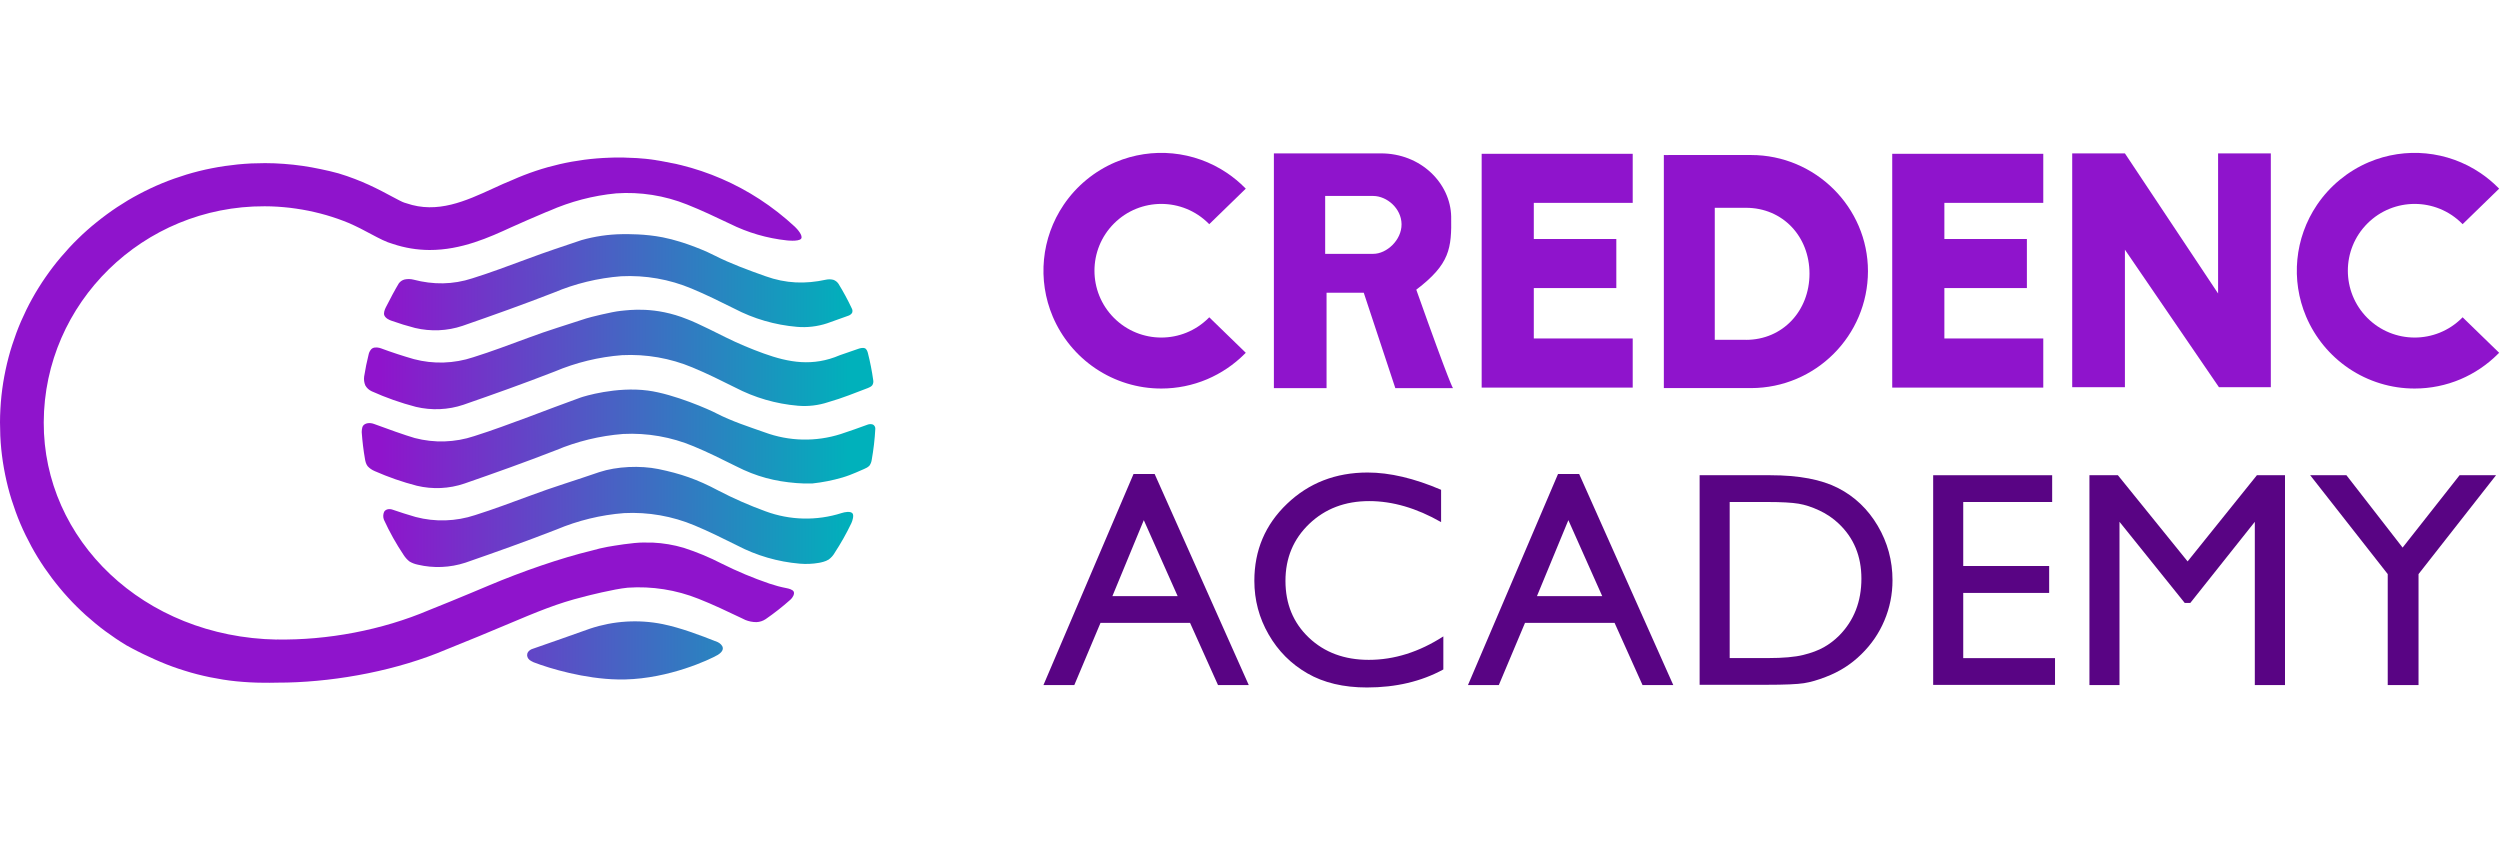
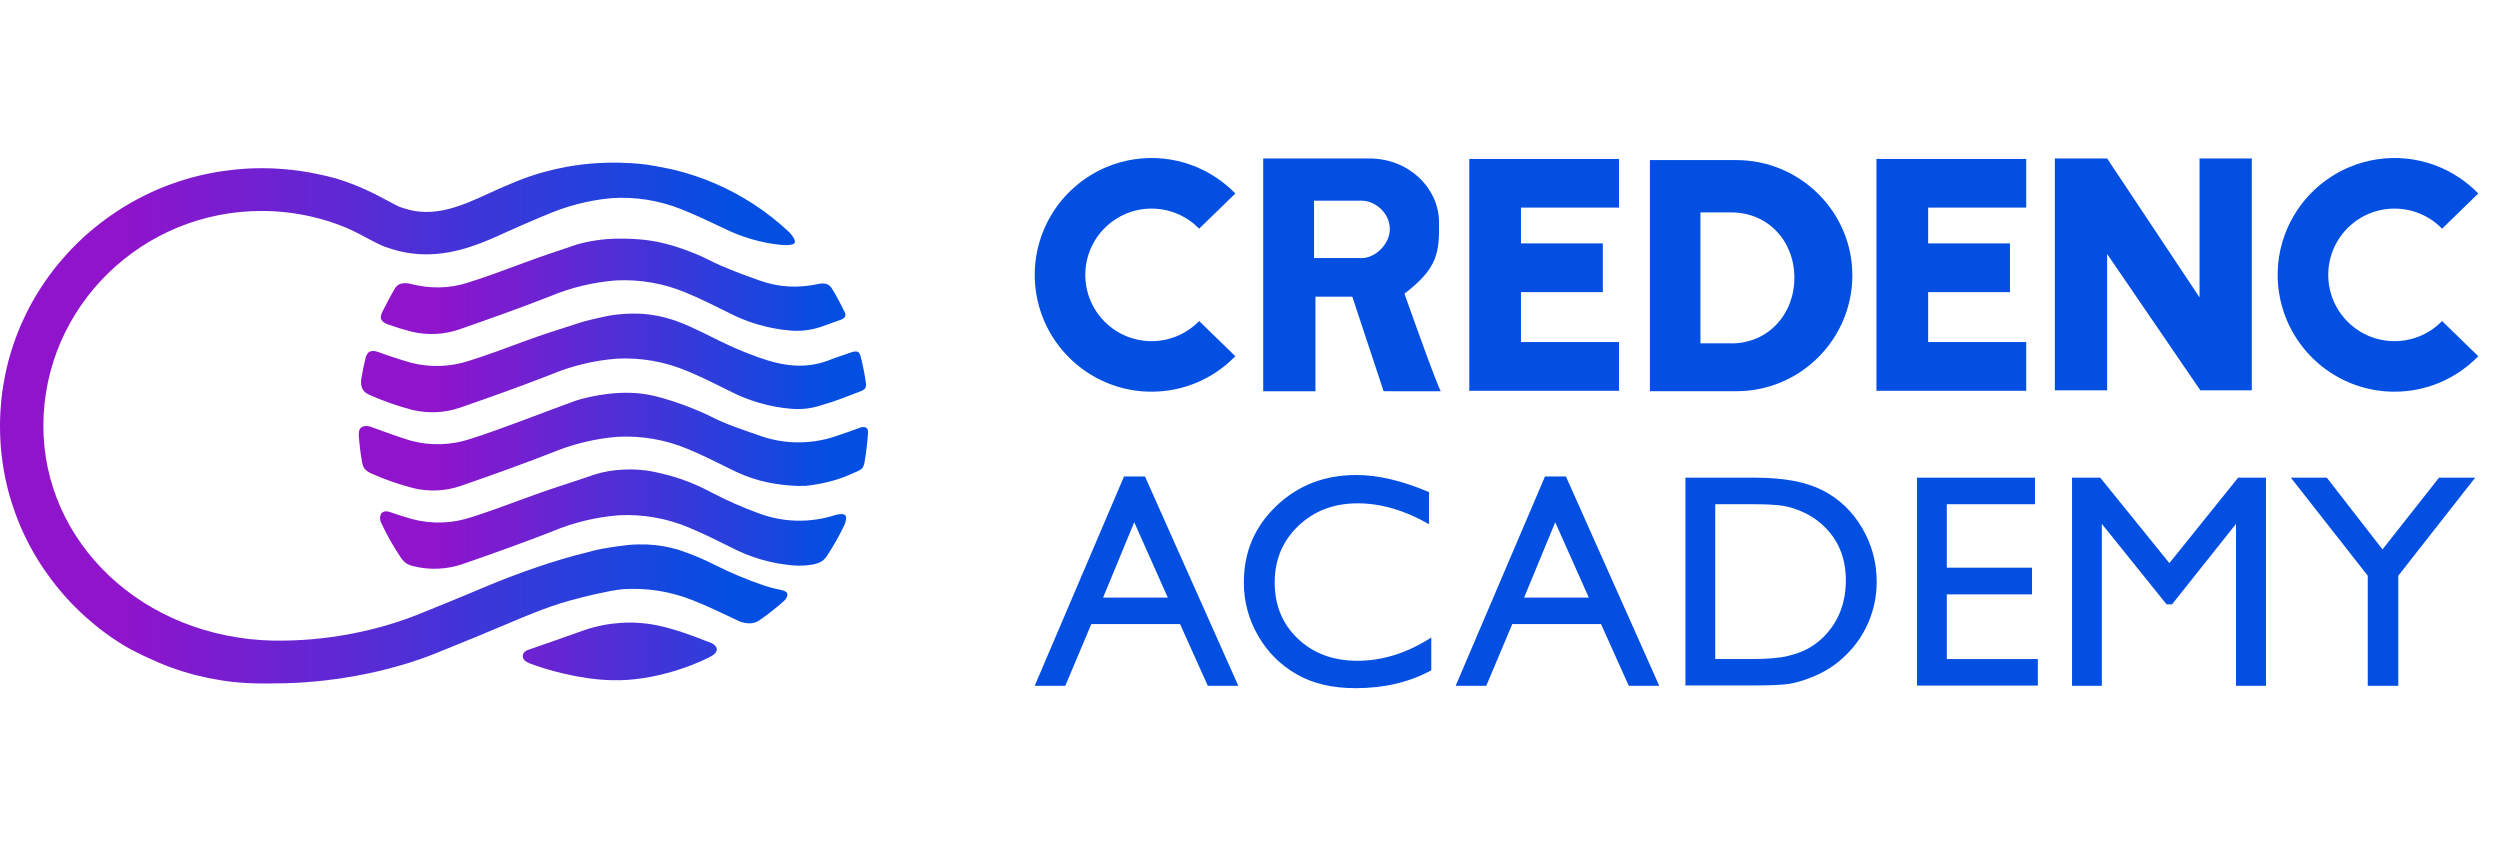
- <svg xmlns="http://www.w3.org/2000/svg" width="119" height="40" viewBox="0 0 119 40" fill="none">
-   <path d="M12.534 32.498C12.319 32.498 12.101 32.491 11.886 32.479C11.673 32.468 11.458 32.451 11.248 32.43C11.038 32.41 10.827 32.382 10.619 32.349C10.414 32.316 10.206 32.279 10 32.237C9.797 32.195 9.594 32.149 9.393 32.097C9.194 32.046 8.993 31.99 8.797 31.927C8.601 31.867 8.405 31.802 8.213 31.732C8.022 31.662 7.83 31.588 7.644 31.508C7.457 31.429 7.27 31.346 7.088 31.259C6.906 31.171 6.724 31.096 6.547 30.999C6.37 30.903 6.185 30.817 6.013 30.715C5.84 30.61 5.67 30.503 5.505 30.391C5.339 30.279 5.174 30.163 5.013 30.044C4.852 29.925 4.694 29.802 4.54 29.674C4.387 29.548 4.233 29.415 4.084 29.283C3.935 29.15 3.791 29.01 3.649 28.871C3.507 28.731 3.368 28.587 3.236 28.44C3.101 28.293 2.969 28.142 2.843 27.988C2.718 27.834 2.59 27.678 2.472 27.52C2.354 27.362 2.236 27.199 2.122 27.034C2.011 26.868 1.9 26.701 1.796 26.531C1.692 26.361 1.591 26.186 1.496 26.012C1.402 25.837 1.307 25.655 1.22 25.476C1.132 25.297 1.047 25.11 0.969 24.927C0.891 24.743 0.815 24.552 0.747 24.363C0.678 24.175 0.612 23.979 0.551 23.788C0.489 23.595 0.435 23.397 0.383 23.199C0.333 23.001 0.286 22.799 0.246 22.601C0.206 22.401 0.168 22.193 0.137 21.991C0.106 21.786 0.08 21.576 0.059 21.371C0.038 21.164 0.024 20.952 0.014 20.743C0.005 20.531 0 20.317 0 20.105C0 19.893 0.007 19.679 0.019 19.467C0.031 19.257 0.047 19.046 0.069 18.838C0.092 18.631 0.118 18.424 0.151 18.219C0.184 18.017 0.222 17.812 0.265 17.609C0.307 17.409 0.355 17.209 0.407 17.011C0.459 16.815 0.515 16.617 0.579 16.424C0.641 16.231 0.709 16.038 0.778 15.849C0.849 15.66 0.924 15.472 1.004 15.288C1.085 15.104 1.17 14.92 1.257 14.741C1.345 14.561 1.439 14.382 1.536 14.208C1.633 14.033 1.735 13.858 1.841 13.691C1.945 13.523 2.056 13.353 2.17 13.19C2.283 13.027 2.401 12.864 2.522 12.706C2.642 12.547 2.768 12.392 2.898 12.24C3.028 12.089 3.16 11.938 3.295 11.791C3.429 11.644 3.571 11.502 3.713 11.363C3.855 11.223 4.001 11.085 4.15 10.955C4.299 10.822 4.453 10.692 4.609 10.569C4.765 10.445 4.923 10.319 5.084 10.203C5.245 10.084 5.41 9.97 5.578 9.858C5.743 9.749 5.916 9.64 6.088 9.537C6.261 9.435 6.438 9.335 6.615 9.242C6.793 9.148 6.975 9.055 7.159 8.969C7.341 8.883 7.53 8.799 7.717 8.722C7.904 8.645 8.097 8.571 8.289 8.503C8.483 8.434 8.679 8.371 8.873 8.31C9.069 8.25 9.27 8.196 9.471 8.145C9.672 8.094 9.877 8.049 10.078 8.01C10.284 7.97 10.492 7.933 10.697 7.903C10.905 7.873 11.118 7.847 11.326 7.826C11.536 7.805 11.751 7.791 11.964 7.779C12.179 7.77 12.397 7.765 12.612 7.765C12.914 7.765 13.217 7.777 13.517 7.8C13.812 7.821 14.113 7.854 14.403 7.896C14.694 7.938 14.985 7.991 15.271 8.052C15.554 8.112 15.833 8.173 16.112 8.252C17.228 8.587 18.057 9.032 18.655 9.353C18.878 9.472 19.154 9.621 19.248 9.647L19.348 9.677C20.823 10.187 22.17 9.567 23.474 8.969C23.787 8.825 24.091 8.685 24.392 8.566C25.843 7.919 27.407 7.561 29 7.507C29.017 7.507 29.034 7.507 29.05 7.505C29.052 7.505 29.055 7.505 29.055 7.505C29.088 7.505 29.119 7.502 29.152 7.502C29.154 7.502 29.156 7.502 29.161 7.502C29.178 7.502 29.192 7.502 29.208 7.5H29.253C29.256 7.5 29.26 7.5 29.263 7.5C29.277 7.5 29.294 7.5 29.308 7.5C29.31 7.5 29.315 7.5 29.317 7.5C29.331 7.5 29.346 7.5 29.357 7.5C29.36 7.5 29.362 7.5 29.364 7.5C29.381 7.5 29.395 7.5 29.412 7.5H29.421C29.438 7.5 29.452 7.5 29.468 7.5C29.485 7.5 29.502 7.5 29.52 7.5H29.532C29.549 7.5 29.565 7.5 29.584 7.5H29.589C29.605 7.5 29.622 7.5 29.639 7.5C29.643 7.5 29.646 7.5 29.65 7.5C29.667 7.5 29.686 7.5 29.702 7.5H29.707C29.724 7.5 29.74 7.5 29.754 7.502C29.757 7.502 29.762 7.502 29.764 7.502C29.78 7.502 29.799 7.502 29.816 7.505C29.818 7.505 29.821 7.505 29.823 7.505C29.84 7.505 29.854 7.505 29.868 7.507C29.87 7.507 29.875 7.507 29.877 7.507C29.894 7.507 29.91 7.507 29.929 7.509C29.932 7.509 29.934 7.509 29.936 7.509C29.951 7.509 29.967 7.509 29.981 7.512C29.984 7.512 29.988 7.512 29.991 7.512C30.007 7.512 30.024 7.514 30.043 7.514C30.045 7.514 30.047 7.514 30.05 7.514C30.066 7.514 30.081 7.516 30.097 7.516C30.099 7.516 30.102 7.516 30.104 7.516C30.121 7.516 30.14 7.519 30.156 7.519C30.159 7.519 30.163 7.519 30.166 7.519C30.182 7.519 30.196 7.521 30.213 7.521C30.215 7.521 30.215 7.521 30.218 7.521C30.234 7.521 30.253 7.523 30.27 7.523H30.279C30.296 7.526 30.312 7.526 30.329 7.526H30.331C30.348 7.528 30.367 7.528 30.383 7.53H30.392C30.409 7.533 30.426 7.533 30.442 7.535C30.459 7.537 30.478 7.537 30.494 7.54C30.497 7.54 30.499 7.54 30.504 7.54C30.539 7.542 30.575 7.547 30.608 7.549H30.615C30.65 7.551 30.683 7.556 30.719 7.558H30.726C30.761 7.563 30.794 7.565 30.83 7.57C30.832 7.57 30.837 7.57 30.839 7.57C30.856 7.572 30.875 7.574 30.891 7.577H30.894C30.91 7.579 30.927 7.581 30.943 7.584C30.946 7.584 30.948 7.584 30.953 7.584C30.969 7.586 30.986 7.588 31.005 7.591H31.009C31.026 7.593 31.04 7.595 31.054 7.598C31.057 7.598 31.061 7.598 31.064 7.6L31.113 7.607H31.12C31.135 7.609 31.151 7.612 31.165 7.614C31.168 7.614 31.172 7.614 31.175 7.616L31.224 7.623C31.227 7.623 31.229 7.623 31.232 7.626C31.246 7.628 31.262 7.63 31.276 7.633C31.279 7.633 31.281 7.633 31.286 7.635C31.302 7.637 31.319 7.64 31.336 7.642C31.338 7.642 31.343 7.642 31.347 7.644C31.362 7.647 31.376 7.649 31.39 7.651C31.392 7.651 31.395 7.651 31.399 7.654C31.416 7.656 31.433 7.658 31.447 7.661C31.451 7.661 31.456 7.663 31.459 7.663C31.473 7.665 31.485 7.668 31.499 7.67C31.501 7.67 31.506 7.67 31.508 7.672C31.525 7.675 31.539 7.677 31.555 7.682C31.56 7.682 31.565 7.684 31.57 7.684L31.61 7.691C31.612 7.691 31.617 7.691 31.619 7.693C31.636 7.696 31.65 7.698 31.664 7.703C31.669 7.703 31.676 7.705 31.681 7.705L31.718 7.712C31.726 7.712 31.73 7.714 31.737 7.714C31.749 7.717 31.761 7.719 31.775 7.721L31.794 7.726C31.806 7.728 31.818 7.73 31.832 7.733L31.851 7.737C31.863 7.74 31.875 7.742 31.884 7.744C31.891 7.747 31.898 7.747 31.903 7.749L31.936 7.756C31.945 7.758 31.955 7.761 31.962 7.761C31.971 7.763 31.979 7.763 31.988 7.765C31.995 7.768 32.002 7.768 32.012 7.77C32.019 7.772 32.028 7.772 32.038 7.775C32.049 7.777 32.064 7.779 32.075 7.782C32.083 7.784 32.087 7.784 32.094 7.786C32.104 7.789 32.111 7.791 32.12 7.791C32.125 7.793 32.13 7.793 32.135 7.793L32.187 7.805C32.191 7.805 32.196 7.807 32.198 7.807C32.231 7.814 32.262 7.821 32.295 7.831C32.298 7.831 32.3 7.833 32.302 7.833C32.335 7.84 32.368 7.849 32.404 7.856H32.406C33.739 8.184 35.006 8.734 36.153 9.479C36.75 9.868 37.313 10.308 37.835 10.792C37.942 10.892 38.239 11.22 38.133 11.363C38.074 11.439 37.887 11.458 37.724 11.458C37.597 11.458 37.486 11.446 37.462 11.444C36.514 11.344 35.592 11.074 34.741 10.65C34.075 10.333 33.385 10.005 32.699 9.733C31.633 9.307 30.482 9.125 29.334 9.204C28.23 9.309 27.15 9.593 26.138 10.04C26.091 10.059 26.041 10.08 25.994 10.096C25.45 10.326 24.718 10.643 24.347 10.813C23.297 11.295 21.967 11.905 20.445 11.9C19.851 11.898 19.263 11.8 18.703 11.612C18.381 11.525 18.06 11.353 17.66 11.141C17.504 11.057 17.336 10.967 17.152 10.874C16.982 10.792 16.798 10.699 16.623 10.624C16.445 10.55 16.266 10.482 16.084 10.417C15.902 10.354 15.717 10.294 15.531 10.24C15.344 10.187 15.155 10.136 14.966 10.094C14.777 10.049 14.581 10.01 14.389 9.977C14.195 9.945 13.997 9.914 13.801 9.891C13.602 9.868 13.401 9.851 13.203 9.838C13.002 9.826 12.799 9.819 12.595 9.819C6.819 9.798 2.101 14.412 2.082 20.103C2.063 25.693 6.816 30.328 13.184 30.444V30.44C15.576 30.479 18.173 30 20.435 29.036L21.416 28.64C22.123 28.351 22.725 28.098 23.257 27.874C24.857 27.199 26.701 26.561 28.164 26.209C28.412 26.137 28.665 26.077 28.918 26.03C29.223 25.979 30.107 25.823 30.66 25.823C30.721 25.823 30.778 25.825 30.832 25.828C30.913 25.825 30.993 25.825 31.076 25.828C31.574 25.851 32.068 25.935 32.548 26.077C33.167 26.277 33.77 26.528 34.349 26.826C35.084 27.194 35.843 27.513 36.623 27.779C36.888 27.869 37.159 27.942 37.434 27.995C37.533 28.014 37.729 28.058 37.781 28.163C37.835 28.277 37.724 28.459 37.627 28.542C37.254 28.875 36.859 29.185 36.448 29.469C36.316 29.557 36.162 29.609 36.004 29.613C35.824 29.613 35.647 29.578 35.481 29.511C35.422 29.485 35.358 29.453 35.292 29.42C34.626 29.103 33.935 28.773 33.25 28.503C32.184 28.077 31.033 27.895 29.884 27.974C29.22 28.035 27.901 28.375 27.901 28.375C27.878 28.382 27.854 28.389 27.831 28.396C27.812 28.4 27.793 28.405 27.771 28.41C26.535 28.715 25.597 29.11 24.075 29.751C23.307 30.074 22.397 30.456 21.241 30.917C18.944 31.895 16.145 32.43 13.666 32.489C13.595 32.493 13.448 32.496 13.283 32.493C12.99 32.505 12.626 32.498 12.534 32.498Z" fill="#8F14CC" />
-   <path d="M25.402 31.525C25.397 31.522 25.305 31.476 25.286 31.466C25.062 31.357 24.986 31.057 25.3 30.903C26.149 30.614 27.262 30.212 28.087 29.923C29.203 29.55 30.398 29.476 31.552 29.709C32.381 29.881 33.27 30.209 34.171 30.568C34.206 30.582 34.684 30.845 34.171 31.171C33.759 31.41 31.852 32.293 29.756 32.342C29.642 32.344 29.526 32.344 29.41 32.342C27.834 32.314 26.184 31.827 25.402 31.525ZM19.886 26.878C19.744 26.849 19.609 26.798 19.488 26.724C19.38 26.638 19.288 26.535 19.214 26.419C18.857 25.886 18.543 25.325 18.276 24.742C18.229 24.621 18.231 24.486 18.283 24.365C18.356 24.233 18.534 24.207 18.68 24.258C19.042 24.384 19.413 24.5 19.784 24.608C20.715 24.854 21.701 24.822 22.615 24.519C23.488 24.244 24.35 23.918 25.213 23.602C26.326 23.183 27.413 22.859 28.526 22.473C29.368 22.195 30.479 22.154 31.337 22.326C32.381 22.542 33.185 22.812 34.187 23.348C34.915 23.727 35.669 24.058 36.444 24.34C37.607 24.77 38.883 24.798 40.063 24.421C40.2 24.377 40.474 24.319 40.576 24.433C40.658 24.526 40.581 24.784 40.524 24.905C40.292 25.392 40.027 25.86 39.732 26.312C39.661 26.44 39.562 26.549 39.444 26.635C39.292 26.733 39.07 26.775 38.983 26.791C38.683 26.843 38.375 26.857 38.07 26.831C37.026 26.742 36.01 26.447 35.085 25.962C34.426 25.634 33.738 25.292 33.06 25.01C32.001 24.566 30.852 24.365 29.704 24.424C28.597 24.51 27.513 24.775 26.494 25.203C25.052 25.765 23.603 26.281 22.152 26.784C21.422 27.022 20.635 27.057 19.886 26.878ZM19.843 23.122C19.155 22.945 18.484 22.71 17.834 22.424C17.706 22.37 17.59 22.291 17.498 22.189C17.413 22.081 17.385 21.923 17.375 21.86C17.3 21.439 17.25 21.015 17.219 20.589C17.217 20.566 17.217 20.356 17.283 20.265C17.385 20.13 17.605 20.107 17.801 20.179C18.404 20.403 19.302 20.724 19.741 20.85C20.673 21.096 21.658 21.064 22.573 20.759C23.445 20.486 24.308 20.158 25.17 19.842C25.988 19.534 26.801 19.225 27.626 18.927C27.787 18.868 29.33 18.391 30.84 18.591C32.091 18.757 33.785 19.506 34.111 19.681C34.854 20.061 35.634 20.31 36.399 20.58C37.562 21.01 38.836 21.038 40.018 20.661C40.45 20.519 40.883 20.366 41.32 20.205C41.396 20.182 41.479 20.182 41.554 20.209C41.625 20.249 41.668 20.326 41.665 20.407C41.639 20.906 41.58 21.404 41.493 21.895C41.479 21.993 41.443 22.084 41.386 22.165C41.316 22.235 41.23 22.286 41.138 22.321C41.008 22.368 40.583 22.587 40.101 22.729C39.633 22.866 39.153 22.961 38.668 23.013C38.413 23.022 38.16 23.015 37.905 22.994C36.891 22.913 36.01 22.691 35.04 22.195C34.381 21.867 33.696 21.525 33.015 21.243C31.956 20.799 30.807 20.598 29.659 20.657C28.552 20.743 27.47 21.008 26.449 21.436C25.007 21.998 23.558 22.514 22.107 23.017C21.377 23.266 20.592 23.301 19.843 23.122ZM19.798 19.367C19.077 19.18 18.373 18.931 17.695 18.626C17.564 18.566 17.456 18.468 17.387 18.342C17.333 18.21 17.314 18.065 17.333 17.925C17.39 17.565 17.463 17.199 17.555 16.836C17.572 16.775 17.631 16.629 17.739 16.573C17.862 16.51 18.044 16.547 18.132 16.58C18.647 16.771 19.172 16.943 19.699 17.094C20.63 17.341 21.616 17.309 22.53 17.004C23.402 16.731 24.265 16.403 25.128 16.086C26.078 15.728 26.967 15.469 27.905 15.157C28.056 15.106 29.132 14.838 29.536 14.799C29.954 14.757 31.188 14.575 32.719 15.197C33.171 15.362 34.4 15.986 34.556 16.063C35.14 16.352 35.742 16.605 36.357 16.827C37.55 17.257 38.692 17.46 39.975 16.908C40.261 16.813 40.545 16.715 40.838 16.61C40.902 16.587 41.06 16.533 41.169 16.578C41.254 16.612 41.297 16.745 41.311 16.801C41.42 17.229 41.505 17.662 41.566 18.1C41.58 18.179 41.566 18.263 41.524 18.333C41.479 18.401 41.365 18.449 41.318 18.468C40.706 18.698 40.131 18.941 39.415 19.145C38.954 19.297 38.465 19.355 37.981 19.313C36.936 19.225 35.92 18.929 34.993 18.445C34.334 18.116 33.648 17.774 32.965 17.492C31.906 17.048 30.758 16.848 29.609 16.906C28.503 16.992 27.42 17.255 26.399 17.686C24.958 18.247 23.509 18.764 22.058 19.267C21.334 19.511 20.547 19.544 19.798 19.367ZM19.756 15.611C19.38 15.514 19.004 15.399 18.626 15.264C18.541 15.234 18.356 15.157 18.295 15.013C18.248 14.906 18.311 14.736 18.366 14.629C18.545 14.268 18.829 13.742 18.983 13.49C19.051 13.397 19.15 13.33 19.264 13.302C19.403 13.274 19.545 13.276 19.682 13.311C20.625 13.558 21.556 13.553 22.485 13.248C23.358 12.976 24.22 12.648 25.083 12.331C25.991 11.991 26.801 11.726 27.678 11.43C28.307 11.251 28.957 11.155 29.611 11.146C29.869 11.143 30.703 11.13 31.547 11.297C32.644 11.514 33.767 12.028 34.026 12.168C34.769 12.547 35.669 12.876 36.432 13.146C37.42 13.502 38.34 13.525 39.318 13.313C39.434 13.288 39.555 13.29 39.671 13.32C39.767 13.355 39.85 13.418 39.909 13.504C40.143 13.884 40.356 14.277 40.545 14.68C40.583 14.745 40.588 14.824 40.559 14.894C40.519 14.952 40.465 14.997 40.398 15.022C40.06 15.143 39.715 15.267 39.37 15.39C38.91 15.541 38.42 15.6 37.936 15.558C36.891 15.469 35.875 15.174 34.951 14.689C34.291 14.361 33.603 14.019 32.923 13.737C31.864 13.292 30.715 13.092 29.567 13.15C28.46 13.236 27.375 13.5 26.357 13.93C24.915 14.491 23.466 15.008 22.015 15.511C21.289 15.756 20.505 15.788 19.756 15.611Z" fill="url(#paint0_linear_8210_40700)" />
-   <path d="M55.278 18.494C54.161 18.496 53.07 18.161 52.143 17.536C51.242 16.927 50.536 16.069 50.111 15.069C49.372 13.324 49.567 11.323 50.629 9.752C51.237 8.852 52.095 8.146 53.096 7.72C54.843 6.981 56.842 7.176 58.413 8.238C58.71 8.44 58.988 8.669 59.242 8.923C59.259 8.939 59.278 8.958 59.299 8.98L57.559 10.672C57.55 10.66 57.538 10.651 57.528 10.639C56.285 9.396 54.272 9.396 53.029 10.636C51.786 11.877 51.786 13.892 53.027 15.135C54.27 16.378 56.283 16.378 57.526 15.138L57.528 15.135C57.54 15.126 57.55 15.114 57.559 15.102L59.299 16.792C59.278 16.813 59.259 16.832 59.242 16.849C58.731 17.36 58.125 17.769 57.459 18.052C56.77 18.344 56.026 18.494 55.278 18.494Z" fill="#8F14CC" />
-   <path d="M60.637 7.301H65.723C67.634 7.296 69.043 8.724 69.076 10.307C69.1 11.824 69.017 12.57 67.415 13.789C69.079 18.474 69.162 18.474 69.162 18.474C69.162 18.474 68.858 18.481 66.624 18.474C66.578 18.474 66.417 18.474 66.417 18.474L64.915 13.934H63.144V18.172C63.142 18.257 63.144 18.476 63.144 18.476C63.144 18.476 62.921 18.474 62.84 18.476H60.637V7.301ZM65.369 12.083C66.006 12.083 66.721 11.427 66.714 10.673C66.707 9.918 66.017 9.333 65.369 9.328H63.078V12.083H65.369Z" fill="#8F14CC" />
-   <path d="M70.527 7.32H77.717V9.657H73.009V11.377C76.707 11.38 76.937 11.377 76.937 11.377V13.713H73.009V16.112H77.717V18.45H70.527V7.32Z" fill="#8F14CC" />
-   <path d="M79.199 7.681C79.199 7.614 79.199 7.379 79.199 7.379C79.199 7.379 79.392 7.384 79.484 7.379H83.351C86.41 7.379 88.915 9.867 88.915 12.909C88.91 15.98 86.422 18.468 83.351 18.473H79.484C79.415 18.471 79.199 18.473 79.199 18.473C79.199 18.473 79.199 18.264 79.199 18.171V7.681ZM83.106 16.177C84.86 16.177 86.132 14.796 86.132 13.026C86.132 11.258 84.863 9.891 83.106 9.891H81.623V16.175H83.106V16.177Z" fill="#8F14CC" />
-   <path d="M114.938 18.494C113.821 18.496 112.73 18.161 111.803 17.536C110.902 16.927 110.196 16.069 109.771 15.069C109.032 13.324 109.227 11.323 110.289 9.752C110.898 8.852 111.756 8.146 112.756 7.72C114.503 6.981 116.502 7.176 118.073 8.238C118.37 8.44 118.648 8.669 118.902 8.923C118.919 8.939 118.938 8.958 118.959 8.98L117.219 10.672C117.21 10.66 117.198 10.651 117.189 10.639C115.946 9.396 113.933 9.396 112.69 10.636C111.447 11.877 111.447 13.892 112.687 15.135C113.928 16.378 115.943 16.378 117.186 15.138L117.189 15.135C117.198 15.123 117.21 15.114 117.219 15.102L118.959 16.792C118.938 16.813 118.919 16.832 118.902 16.849C118.391 17.36 117.785 17.769 117.12 18.052C116.43 18.344 115.687 18.494 114.938 18.494Z" fill="#8F14CC" />
-   <path d="M90.07 7.32H97.26V9.657H92.552V11.377C96.25 11.38 96.48 11.377 96.48 11.377V13.713H92.552V16.112H97.26V18.45H90.07V7.32Z" fill="#8F14CC" />
-   <path d="M101.146 11.885V18.431H98.637V7.301H101.146L105.581 13.97V7.301H108.091V18.431H105.622L101.146 11.885Z" fill="#8F14CC" />
-   <path d="M53.956 22.562H54.961L59.441 32.609H57.977L56.646 29.647H52.385L51.137 32.609H49.668L53.956 22.562ZM56.056 28.376L54.445 24.759L52.95 28.376H56.056Z" fill="#590484" />
-   <path d="M68.703 30.292V31.866C67.655 32.438 66.442 32.724 65.069 32.724C63.954 32.724 63.008 32.5 62.231 32.051C61.454 31.604 60.838 30.986 60.387 30.2C59.933 29.413 59.707 28.562 59.707 27.647C59.707 26.193 60.225 24.971 61.264 23.98C62.3 22.989 63.579 22.492 65.1 22.492C66.148 22.492 67.315 22.765 68.596 23.314V24.852C67.426 24.184 66.286 23.852 65.171 23.852C64.028 23.852 63.077 24.213 62.321 24.935C61.566 25.658 61.188 26.561 61.188 27.649C61.188 28.745 61.558 29.646 62.302 30.352C63.046 31.058 63.997 31.409 65.154 31.409C66.366 31.409 67.55 31.036 68.703 30.292Z" fill="#590484" />
-   <path d="M74.162 22.562H75.168L79.648 32.609H78.184L76.853 29.647H72.591L71.344 32.609H69.875L74.162 22.562ZM76.266 28.376L74.654 24.759L73.159 28.376H76.266Z" fill="#590484" />
-   <path d="M80.902 32.596V22.621H84.27C85.629 22.621 86.704 22.826 87.495 23.232C88.287 23.638 88.916 24.24 89.382 25.031C89.848 25.823 90.083 26.685 90.083 27.619C90.083 28.287 89.955 28.926 89.698 29.535C89.442 30.146 89.073 30.68 88.598 31.144C88.113 31.622 87.547 31.98 86.903 32.223C86.528 32.37 86.181 32.47 85.867 32.52C85.553 32.57 84.952 32.596 84.066 32.596H80.902ZM84.12 23.895H82.333V31.324H84.163C84.879 31.324 85.435 31.274 85.829 31.177C86.226 31.08 86.554 30.956 86.82 30.806C87.084 30.657 87.326 30.471 87.545 30.253C88.251 29.537 88.603 28.634 88.603 27.543C88.603 26.471 88.239 25.597 87.517 24.919C87.25 24.667 86.944 24.458 86.597 24.297C86.252 24.135 85.924 24.028 85.613 23.976C85.302 23.924 84.807 23.895 84.12 23.895Z" fill="#590484" />
-   <path d="M92.019 22.621H97.683V23.895H93.45V26.942H97.54V28.223H93.45V31.327H97.819V32.601H92.019V22.621Z" fill="#590484" />
-   <path d="M107.428 22.621H108.766V32.61H107.329V24.838L104.258 28.701H103.994L100.888 24.838V32.61H99.457V22.621H100.812L104.13 26.723L107.428 22.621Z" fill="#590484" />
-   <path d="M117.076 22.621H118.811L115.122 27.327V32.61H113.656V27.327L109.965 22.621H111.69L114.364 26.065L117.076 22.621Z" fill="#590484" />
+ <svg xmlns="http://www.w3.org/2000/svg" width="108" height="37" viewBox="0 0 108 37" fill="none">
+   <path d="M11.28 29.526C11.087 29.526 10.891 29.519 10.697 29.509C10.506 29.498 10.312 29.484 10.123 29.465C9.934 29.446 9.745 29.421 9.557 29.391C9.372 29.362 9.185 29.328 9 29.291C8.817 29.253 8.634 29.211 8.453 29.165C8.275 29.119 8.094 29.069 7.917 29.012C7.741 28.958 7.564 28.899 7.392 28.836C7.22 28.773 7.047 28.706 6.879 28.635C6.711 28.564 6.543 28.488 6.379 28.411C6.216 28.331 6.052 28.264 5.892 28.176C5.733 28.09 5.567 28.013 5.412 27.92C5.256 27.826 5.103 27.73 4.954 27.629C4.805 27.529 4.656 27.424 4.512 27.317C4.367 27.21 4.225 27.099 4.086 26.984C3.948 26.871 3.81 26.751 3.676 26.632C3.542 26.512 3.412 26.387 3.284 26.261C3.157 26.135 3.031 26.005 2.912 25.873C2.791 25.741 2.672 25.605 2.559 25.467C2.446 25.328 2.331 25.188 2.225 25.046C2.119 24.903 2.012 24.756 1.91 24.608C1.81 24.459 1.71 24.308 1.617 24.155C1.523 24.002 1.432 23.845 1.347 23.688C1.261 23.531 1.176 23.367 1.098 23.206C1.019 23.044 0.942 22.877 0.872 22.711C0.802 22.546 0.734 22.374 0.672 22.204C0.61 22.035 0.551 21.858 0.496 21.687C0.44 21.513 0.391 21.335 0.345 21.157C0.3 20.978 0.257 20.796 0.221 20.618C0.185 20.438 0.151 20.251 0.123 20.069C0.096 19.885 0.072 19.696 0.053 19.512C0.034 19.325 0.021 19.134 0.013 18.946C0.004 18.755 0 18.562 0 18.372C0 18.181 0.006 17.988 0.017 17.798C0.028 17.609 0.043 17.418 0.062 17.232C0.083 17.045 0.106 16.859 0.136 16.674C0.166 16.492 0.2 16.308 0.238 16.125C0.277 15.945 0.319 15.765 0.366 15.587C0.413 15.411 0.464 15.233 0.521 15.059C0.576 14.885 0.638 14.711 0.7 14.541C0.764 14.372 0.832 14.202 0.904 14.036C0.976 13.871 1.053 13.705 1.132 13.544C1.21 13.383 1.295 13.221 1.383 13.064C1.47 12.907 1.561 12.75 1.657 12.599C1.751 12.448 1.851 12.295 1.953 12.149C2.055 12.002 2.161 11.855 2.27 11.713C2.378 11.57 2.491 11.43 2.608 11.293C2.725 11.157 2.844 11.021 2.965 10.889C3.087 10.757 3.214 10.629 3.342 10.504C3.469 10.378 3.601 10.254 3.735 10.137C3.869 10.018 4.008 9.9 4.148 9.789C4.288 9.678 4.431 9.565 4.576 9.46C4.72 9.353 4.869 9.251 5.02 9.15C5.169 9.051 5.324 8.953 5.48 8.861C5.635 8.769 5.794 8.679 5.954 8.595C6.113 8.511 6.277 8.427 6.443 8.35C6.607 8.272 6.777 8.197 6.945 8.127C7.113 8.058 7.288 7.991 7.46 7.93C7.634 7.868 7.811 7.811 7.985 7.757C8.162 7.702 8.343 7.654 8.524 7.608C8.704 7.562 8.889 7.522 9.07 7.486C9.255 7.451 9.443 7.417 9.628 7.39C9.815 7.363 10.006 7.34 10.193 7.321C10.383 7.302 10.576 7.289 10.768 7.279C10.961 7.27 11.157 7.266 11.351 7.266C11.623 7.266 11.895 7.277 12.165 7.298C12.431 7.317 12.701 7.346 12.963 7.384C13.225 7.421 13.486 7.469 13.744 7.524C13.999 7.578 14.25 7.633 14.501 7.704C15.505 8.006 16.252 8.406 16.79 8.695C16.99 8.802 17.239 8.936 17.324 8.959L17.413 8.987C18.74 9.445 19.953 8.888 21.127 8.35C21.408 8.22 21.682 8.094 21.952 7.987C23.259 7.405 24.667 7.082 26.1 7.034C26.115 7.034 26.13 7.034 26.145 7.032C26.147 7.032 26.149 7.032 26.149 7.032C26.179 7.032 26.207 7.029 26.236 7.029C26.239 7.029 26.241 7.029 26.245 7.029C26.26 7.029 26.273 7.029 26.288 7.027H26.328C26.33 7.027 26.334 7.027 26.337 7.027C26.349 7.027 26.364 7.027 26.377 7.027C26.379 7.027 26.383 7.027 26.385 7.027C26.398 7.027 26.411 7.027 26.422 7.027C26.424 7.027 26.426 7.027 26.428 7.027C26.443 7.027 26.456 7.027 26.471 7.027H26.479C26.494 7.027 26.507 7.027 26.522 7.027C26.537 7.027 26.551 7.027 26.568 7.027H26.579C26.594 7.027 26.609 7.027 26.626 7.027H26.63C26.645 7.027 26.66 7.027 26.675 7.027C26.679 7.027 26.681 7.027 26.685 7.027C26.7 7.027 26.717 7.027 26.732 7.027H26.736C26.751 7.027 26.766 7.027 26.779 7.029C26.781 7.029 26.785 7.029 26.788 7.029C26.802 7.029 26.819 7.029 26.834 7.032C26.836 7.032 26.838 7.032 26.841 7.032C26.855 7.032 26.868 7.032 26.881 7.034C26.883 7.034 26.887 7.034 26.89 7.034C26.904 7.034 26.919 7.034 26.936 7.036C26.939 7.036 26.941 7.036 26.943 7.036C26.956 7.036 26.97 7.036 26.983 7.038C26.985 7.038 26.99 7.038 26.992 7.038C27.007 7.038 27.021 7.04 27.038 7.04C27.041 7.04 27.043 7.04 27.045 7.04C27.06 7.04 27.073 7.042 27.087 7.042C27.09 7.042 27.092 7.042 27.094 7.042C27.109 7.042 27.126 7.044 27.141 7.044C27.143 7.044 27.147 7.044 27.149 7.044C27.164 7.044 27.177 7.046 27.192 7.046C27.194 7.046 27.194 7.046 27.196 7.046C27.211 7.046 27.228 7.048 27.243 7.048H27.251C27.266 7.05 27.281 7.05 27.296 7.05H27.298C27.313 7.052 27.33 7.052 27.345 7.055H27.353C27.368 7.057 27.383 7.057 27.398 7.059C27.413 7.061 27.43 7.061 27.445 7.063C27.447 7.063 27.449 7.063 27.453 7.063C27.485 7.065 27.517 7.069 27.547 7.071H27.553C27.585 7.073 27.615 7.078 27.647 7.08H27.653C27.685 7.084 27.715 7.086 27.747 7.09C27.749 7.09 27.753 7.09 27.755 7.09C27.77 7.092 27.787 7.094 27.802 7.096H27.804C27.819 7.099 27.834 7.101 27.849 7.103C27.851 7.103 27.853 7.103 27.857 7.103C27.872 7.105 27.887 7.107 27.904 7.109H27.909C27.923 7.111 27.936 7.113 27.949 7.115C27.951 7.115 27.955 7.115 27.957 7.117L28.002 7.124H28.009C28.021 7.126 28.036 7.128 28.049 7.13C28.051 7.13 28.055 7.13 28.057 7.132L28.102 7.138C28.104 7.138 28.106 7.138 28.108 7.14C28.121 7.143 28.136 7.145 28.149 7.147C28.151 7.147 28.153 7.147 28.157 7.149C28.172 7.151 28.187 7.153 28.202 7.155C28.204 7.155 28.208 7.155 28.213 7.157C28.225 7.159 28.238 7.161 28.251 7.164C28.253 7.164 28.255 7.164 28.259 7.166C28.274 7.168 28.289 7.17 28.302 7.172C28.306 7.172 28.311 7.174 28.313 7.174C28.325 7.176 28.336 7.178 28.349 7.18C28.351 7.18 28.355 7.18 28.357 7.182C28.372 7.184 28.385 7.187 28.4 7.191C28.404 7.191 28.408 7.193 28.413 7.193L28.449 7.199C28.451 7.199 28.455 7.199 28.457 7.201C28.472 7.203 28.485 7.205 28.498 7.21C28.502 7.21 28.508 7.212 28.513 7.212L28.547 7.218C28.553 7.218 28.557 7.22 28.564 7.22C28.574 7.222 28.585 7.224 28.598 7.226L28.615 7.231C28.625 7.233 28.636 7.235 28.649 7.237L28.666 7.241C28.676 7.243 28.687 7.245 28.695 7.247C28.702 7.249 28.708 7.249 28.713 7.252L28.742 7.258C28.751 7.26 28.759 7.262 28.766 7.262C28.774 7.264 28.781 7.264 28.789 7.266C28.796 7.268 28.802 7.268 28.81 7.27C28.817 7.272 28.825 7.272 28.834 7.275C28.844 7.277 28.857 7.279 28.868 7.281C28.874 7.283 28.878 7.283 28.885 7.285C28.893 7.287 28.9 7.289 28.908 7.289C28.913 7.291 28.917 7.291 28.921 7.291L28.968 7.302C28.972 7.302 28.976 7.304 28.979 7.304C29.008 7.31 29.036 7.317 29.066 7.325C29.068 7.325 29.07 7.327 29.072 7.327C29.102 7.333 29.132 7.342 29.163 7.348H29.166C30.365 7.643 31.506 8.138 32.537 8.808C33.075 9.158 33.582 9.554 34.052 9.99C34.148 10.08 34.416 10.376 34.32 10.504C34.267 10.573 34.099 10.589 33.952 10.589C33.837 10.589 33.737 10.579 33.716 10.577C32.863 10.487 32.033 10.244 31.267 9.862C30.667 9.577 30.046 9.282 29.429 9.037C28.47 8.653 27.434 8.49 26.4 8.561C25.407 8.655 24.435 8.911 23.524 9.313C23.482 9.33 23.437 9.349 23.395 9.364C22.905 9.571 22.246 9.856 21.912 10.009C20.968 10.443 19.77 10.992 18.4 10.988C17.866 10.986 17.336 10.898 16.832 10.728C16.543 10.65 16.254 10.495 15.894 10.305C15.754 10.229 15.603 10.147 15.437 10.064C15.284 9.99 15.118 9.906 14.96 9.839C14.801 9.772 14.639 9.712 14.475 9.653C14.312 9.596 14.146 9.542 13.978 9.494C13.81 9.445 13.639 9.399 13.469 9.362C13.299 9.322 13.123 9.286 12.95 9.257C12.776 9.227 12.597 9.2 12.421 9.179C12.242 9.158 12.061 9.144 11.882 9.131C11.702 9.121 11.519 9.114 11.336 9.114C6.137 9.095 1.891 13.248 1.874 18.37C1.857 23.401 6.135 27.573 11.865 27.677V27.673C14.018 27.709 16.356 27.277 18.392 26.41L19.274 26.053C19.91 25.794 20.453 25.565 20.931 25.364C22.372 24.756 24.031 24.182 25.347 23.866C25.571 23.801 25.798 23.746 26.026 23.704C26.3 23.658 27.096 23.518 27.594 23.518C27.649 23.518 27.7 23.52 27.749 23.522C27.821 23.52 27.894 23.52 27.968 23.522C28.417 23.543 28.861 23.619 29.293 23.746C29.851 23.927 30.393 24.153 30.914 24.421C31.576 24.752 32.259 25.039 32.961 25.278C33.199 25.36 33.443 25.425 33.69 25.473C33.779 25.49 33.956 25.53 34.003 25.624C34.052 25.727 33.952 25.89 33.865 25.965C33.529 26.265 33.173 26.544 32.803 26.799C32.684 26.879 32.546 26.925 32.403 26.929C32.242 26.929 32.082 26.898 31.933 26.837C31.88 26.814 31.823 26.785 31.763 26.755C31.163 26.47 30.542 26.173 29.925 25.93C28.966 25.546 27.93 25.383 26.896 25.454C26.298 25.509 25.111 25.814 25.111 25.814C25.09 25.821 25.069 25.827 25.047 25.833C25.03 25.838 25.013 25.842 24.994 25.846C23.882 26.12 23.037 26.477 21.667 27.053C20.976 27.344 20.157 27.688 19.117 28.103C17.049 28.983 14.531 29.465 12.299 29.517C12.236 29.521 12.104 29.523 11.955 29.521C11.691 29.532 11.363 29.526 11.28 29.526Z" fill="url(#paint0_linear_313_37327)" />
+   <path d="M22.863 28.651C22.859 28.648 22.776 28.607 22.759 28.598C22.557 28.5 22.489 28.23 22.771 28.091C23.535 27.831 24.537 27.469 25.279 27.209C26.283 26.874 27.36 26.807 28.398 27.016C29.145 27.171 29.944 27.467 30.755 27.789C30.787 27.802 31.216 28.039 30.755 28.332C30.385 28.548 28.668 29.342 26.781 29.386C26.679 29.388 26.575 29.388 26.471 29.386C25.052 29.361 23.567 28.923 22.863 28.651ZM17.898 24.468C17.77 24.443 17.649 24.397 17.541 24.33C17.443 24.252 17.36 24.16 17.294 24.055C16.973 23.576 16.69 23.071 16.45 22.547C16.407 22.438 16.409 22.316 16.456 22.207C16.522 22.088 16.681 22.065 16.813 22.111C17.139 22.224 17.473 22.329 17.807 22.425C18.645 22.647 19.532 22.618 20.355 22.346C21.14 22.098 21.916 21.805 22.693 21.52C23.695 21.143 24.673 20.852 25.675 20.504C26.432 20.254 27.432 20.217 28.204 20.372C29.145 20.567 29.868 20.81 30.77 21.292C31.425 21.633 32.103 21.931 32.801 22.184C33.848 22.572 34.996 22.597 36.058 22.258C36.181 22.218 36.428 22.165 36.519 22.268C36.594 22.352 36.524 22.584 36.473 22.693C36.264 23.131 36.026 23.553 35.76 23.959C35.696 24.074 35.607 24.173 35.501 24.25C35.364 24.338 35.164 24.376 35.086 24.391C34.816 24.437 34.539 24.449 34.265 24.426C33.324 24.347 32.41 24.081 31.578 23.645C30.985 23.349 30.366 23.041 29.755 22.788C28.802 22.387 27.768 22.207 26.734 22.26C25.739 22.337 24.762 22.576 23.846 22.962C22.548 23.467 21.244 23.932 19.938 24.384C19.281 24.598 18.572 24.63 17.898 24.468ZM17.86 21.088C17.241 20.929 16.637 20.718 16.052 20.46C15.937 20.412 15.833 20.34 15.75 20.248C15.673 20.152 15.648 20.009 15.639 19.953C15.571 19.573 15.526 19.192 15.499 18.809C15.496 18.788 15.496 18.599 15.556 18.517C15.648 18.396 15.845 18.375 16.022 18.44C16.564 18.641 17.373 18.93 17.768 19.043C18.607 19.265 19.494 19.236 20.317 18.962C21.102 18.716 21.878 18.421 22.654 18.136C23.39 17.859 24.122 17.581 24.865 17.312C25.009 17.26 26.398 16.831 27.758 17.011C28.883 17.16 30.408 17.834 30.702 17.991C31.369 18.333 32.072 18.557 32.761 18.8C33.807 19.188 34.954 19.213 36.017 18.874C36.407 18.746 36.796 18.608 37.189 18.463C37.258 18.442 37.332 18.442 37.4 18.467C37.464 18.503 37.502 18.572 37.5 18.645C37.477 19.094 37.423 19.542 37.345 19.984C37.332 20.072 37.3 20.154 37.249 20.227C37.185 20.29 37.109 20.336 37.026 20.368C36.909 20.41 36.526 20.606 36.092 20.734C35.671 20.858 35.239 20.944 34.803 20.99C34.573 20.998 34.345 20.992 34.116 20.973C33.203 20.9 32.41 20.701 31.538 20.254C30.944 19.959 30.327 19.651 29.715 19.397C28.762 18.997 27.728 18.817 26.694 18.869C25.698 18.947 24.724 19.186 23.805 19.571C22.508 20.076 21.204 20.541 19.898 20.994C19.24 21.218 18.534 21.25 17.86 21.088ZM17.819 17.709C17.171 17.541 16.537 17.317 15.926 17.042C15.809 16.988 15.711 16.9 15.65 16.787C15.601 16.667 15.584 16.537 15.601 16.412C15.652 16.087 15.718 15.758 15.801 15.431C15.816 15.376 15.869 15.244 15.967 15.194C16.077 15.137 16.241 15.171 16.32 15.2C16.784 15.372 17.256 15.527 17.73 15.663C18.568 15.886 19.455 15.856 20.278 15.582C21.063 15.337 21.84 15.041 22.616 14.756C23.471 14.433 24.271 14.201 25.116 13.92C25.252 13.874 26.22 13.633 26.583 13.597C26.96 13.56 28.07 13.396 29.449 13.956C29.855 14.104 30.961 14.666 31.102 14.735C31.627 14.995 32.169 15.223 32.722 15.422C33.797 15.81 34.824 15.992 35.979 15.496C36.236 15.41 36.492 15.322 36.755 15.228C36.813 15.207 36.955 15.158 37.053 15.198C37.13 15.23 37.168 15.349 37.181 15.399C37.279 15.785 37.355 16.175 37.411 16.569C37.423 16.64 37.411 16.715 37.372 16.778C37.332 16.839 37.23 16.883 37.187 16.9C36.636 17.107 36.12 17.325 35.475 17.509C35.06 17.646 34.62 17.698 34.184 17.66C33.243 17.581 32.329 17.315 31.495 16.879C30.901 16.583 30.285 16.275 29.67 16.022C28.717 15.621 27.683 15.441 26.649 15.494C25.654 15.571 24.68 15.808 23.761 16.196C22.463 16.701 21.159 17.166 19.853 17.618C19.202 17.838 18.494 17.868 17.819 17.709ZM17.781 14.329C17.443 14.241 17.105 14.138 16.764 14.017C16.688 13.989 16.522 13.92 16.466 13.79C16.424 13.694 16.481 13.541 16.53 13.444C16.692 13.12 16.947 12.646 17.085 12.42C17.147 12.336 17.237 12.275 17.339 12.25C17.464 12.225 17.592 12.227 17.715 12.258C18.564 12.48 19.402 12.476 20.238 12.202C21.023 11.957 21.799 11.661 22.576 11.376C23.393 11.07 24.122 10.832 24.911 10.565C25.477 10.404 26.062 10.318 26.651 10.31C26.883 10.308 27.634 10.295 28.394 10.446C29.381 10.641 30.391 11.104 30.625 11.23C31.293 11.571 32.103 11.867 32.79 12.11C33.68 12.43 34.507 12.451 35.388 12.261C35.492 12.238 35.6 12.24 35.705 12.267C35.792 12.298 35.866 12.355 35.919 12.432C36.13 12.774 36.322 13.128 36.492 13.491C36.526 13.549 36.53 13.62 36.505 13.683C36.468 13.736 36.419 13.775 36.36 13.799C36.056 13.908 35.745 14.019 35.434 14.13C35.02 14.266 34.579 14.318 34.143 14.28C33.203 14.201 32.288 13.935 31.457 13.499C30.863 13.204 30.244 12.895 29.632 12.642C28.679 12.242 27.645 12.062 26.611 12.114C25.616 12.191 24.639 12.428 23.722 12.816C22.425 13.321 21.121 13.786 19.815 14.239C19.162 14.459 18.455 14.488 17.781 14.329Z" fill="url(#paint1_linear_313_37327)" />
+   <path d="M49.748 16.921C48.743 16.923 47.761 16.621 46.927 16.058C46.116 15.511 45.481 14.739 45.098 13.838C44.433 12.268 44.608 10.467 45.564 9.053C46.112 8.243 46.884 7.607 47.784 7.224C49.357 6.559 51.156 6.735 52.569 7.691C52.837 7.873 53.087 8.078 53.316 8.307C53.331 8.322 53.348 8.339 53.367 8.358L51.801 9.881C51.793 9.87 51.782 9.862 51.774 9.851C50.655 8.732 48.843 8.732 47.724 9.849C46.606 10.966 46.606 12.779 47.722 13.898C48.841 15.017 50.653 15.017 51.772 13.9L51.774 13.898C51.784 13.889 51.793 13.879 51.801 13.868L53.367 15.389C53.348 15.408 53.331 15.425 53.316 15.44C52.856 15.9 52.31 16.268 51.712 16.523C51.091 16.786 50.422 16.921 49.748 16.921Z" fill="#034FE2" />
+   <path d="M54.57 6.846H59.148C60.867 6.842 62.136 8.127 62.166 9.552C62.187 10.916 62.112 11.588 60.671 12.685C62.168 16.901 62.243 16.901 62.243 16.901C62.243 16.901 61.969 16.908 59.958 16.901C59.918 16.901 59.772 16.901 59.772 16.901L58.42 12.816H56.827V16.63C56.825 16.707 56.827 16.903 56.827 16.903C56.827 16.903 56.626 16.901 56.553 16.903H54.57V6.846ZM58.829 11.149C59.402 11.149 60.046 10.559 60.04 9.881C60.033 9.201 59.413 8.675 58.829 8.67H56.767V11.149H58.829Z" fill="#034FE2" />
+   <path d="M63.473 6.865H69.943V8.967H65.706V10.516C69.034 10.518 69.242 10.516 69.242 10.516V12.619H65.706V14.777H69.943V16.882H63.473V6.865Z" fill="#034FE2" />
+   <path d="M71.277 7.188C71.277 7.128 71.277 6.916 71.277 6.916C71.277 6.916 71.451 6.92 71.534 6.916H75.014C77.767 6.916 80.022 9.156 80.022 11.894C80.017 14.657 77.778 16.897 75.014 16.901H71.534C71.472 16.899 71.277 16.901 71.277 16.901C71.277 16.901 71.277 16.713 71.277 16.629V7.188ZM74.794 14.835C76.372 14.835 77.517 13.592 77.517 11.998C77.517 10.407 76.375 9.177 74.794 9.177H73.459V14.832H74.794V14.835Z" fill="#034FE2" />
+   <path d="M103.443 16.921C102.438 16.923 101.456 16.621 100.622 16.058C99.811 15.511 99.176 14.739 98.793 13.838C98.128 12.268 98.303 10.467 99.259 9.053C99.807 8.243 100.579 7.607 101.48 7.224C103.052 6.559 104.851 6.735 106.265 7.691C106.532 7.873 106.782 8.078 107.011 8.307C107.026 8.322 107.043 8.339 107.062 8.358L105.497 9.881C105.488 9.87 105.477 9.862 105.469 9.851C104.35 8.732 102.539 8.732 101.42 9.849C100.301 10.966 100.301 12.779 101.418 13.898C102.534 15.017 104.348 15.017 105.467 13.9L105.469 13.898C105.477 13.887 105.488 13.879 105.497 13.868L107.062 15.389C107.043 15.408 107.026 15.425 107.011 15.44C106.551 15.9 106.006 16.268 105.407 16.523C104.787 16.786 104.117 16.921 103.443 16.921Z" fill="#034FE2" />
+   <path d="M81.062 6.865H87.533V8.967H83.296V10.516C86.624 10.518 86.831 10.516 86.831 10.516V12.619H83.296V14.777H87.533V16.882H81.062V6.865Z" fill="#034FE2" />
+   <path d="M91.028 10.972V16.863H88.769V6.846H91.028L95.02 12.848V6.846H97.278V16.863H95.056L91.028 10.972Z" fill="#034FE2" />
+   <path d="M48.558 20.584H49.463L53.495 29.626H52.177L50.979 26.961H47.144L46.021 29.626H44.699L48.558 20.584ZM50.449 25.816L48.999 22.561L47.653 25.816H50.449Z" fill="#034FE2" />
+   <path d="M61.831 27.541V28.957C60.887 29.472 59.796 29.729 58.56 29.729C57.557 29.729 56.705 29.528 56.006 29.123C55.306 28.721 54.752 28.165 54.346 27.457C53.938 26.749 53.734 25.983 53.734 25.16C53.734 23.851 54.201 22.752 55.135 21.86C56.068 20.968 57.219 20.52 58.588 20.52C59.531 20.52 60.581 20.767 61.734 21.261V22.645C60.682 22.044 59.655 21.744 58.652 21.744C57.623 21.744 56.767 22.069 56.087 22.719C55.407 23.37 55.067 24.183 55.067 25.162C55.067 26.148 55.401 26.959 56.07 27.594C56.74 28.229 57.595 28.546 58.637 28.546C59.728 28.546 60.793 28.21 61.831 27.541Z" fill="#034FE2" />
+   <path d="M66.743 20.584H67.648L71.68 29.626H70.363L69.165 26.961H65.33L64.207 29.626H62.885L66.743 20.584ZM68.636 25.816L67.186 22.561L65.841 25.816H68.636Z" fill="#034FE2" />
+   <path d="M72.811 29.613V20.636H75.841C77.065 20.636 78.032 20.82 78.744 21.186C79.456 21.551 80.023 22.092 80.442 22.805C80.862 23.517 81.073 24.293 81.073 25.134C81.073 25.735 80.958 26.311 80.727 26.858C80.496 27.408 80.164 27.889 79.737 28.306C79.3 28.736 78.791 29.059 78.212 29.277C77.874 29.41 77.561 29.5 77.279 29.545C76.996 29.59 76.455 29.613 75.657 29.613H72.811ZM75.707 21.782H74.098V28.469H75.745C76.389 28.469 76.89 28.424 77.245 28.336C77.602 28.248 77.897 28.137 78.137 28.002C78.374 27.868 78.592 27.701 78.789 27.504C79.424 26.86 79.741 26.047 79.741 25.066C79.741 24.101 79.414 23.314 78.763 22.704C78.524 22.477 78.248 22.289 77.936 22.144C77.625 21.998 77.33 21.902 77.05 21.855C76.77 21.808 76.325 21.782 75.707 21.782Z" fill="#034FE2" />
+   <path d="M82.814 20.636H87.912V21.782H84.102V24.524H87.783V25.677H84.102V28.471H88.034V29.617H82.814V20.636Z" fill="#034FE2" />
+   <path d="M96.686 20.636H97.89V29.626H96.596V22.631L93.832 26.107H93.595L90.799 22.631V29.626H89.512V20.636H90.731L93.717 24.327L96.686 20.636Z" fill="#034FE2" />
+   <path d="M105.365 20.636H106.926L103.606 24.871V29.626H102.287V24.871L98.965 20.636H100.518L102.924 23.735L105.365 20.636Z" fill="#034FE2" />
  <defs>
-     <linearGradient id="paint0_linear_8210_40700" x1="18.148" y1="21.32" x2="40.541" y2="21.179" gradientUnits="userSpaceOnUse">
-       <stop stop-color="#8F14CC" />
-       <stop offset="1" stop-color="#00B1BB" />
+     <linearGradient id="paint0_linear_313_37327" x1="0.824" y1="18.727" x2="32.554" y2="18.727" gradientUnits="userSpaceOnUse">
+       <stop offset="0.146" stop-color="#8F14CC" />
+       <stop offset="0.979" stop-color="#034FE2" />
+     </linearGradient>
+     <linearGradient id="paint1_linear_313_37327" x1="16.026" y1="20.23" x2="36.356" y2="20.23" gradientUnits="userSpaceOnUse">
+       <stop offset="0.146" stop-color="#8F14CC" />
+       <stop offset="0.979" stop-color="#034FE2" />
    </linearGradient>
  </defs>
</svg>
